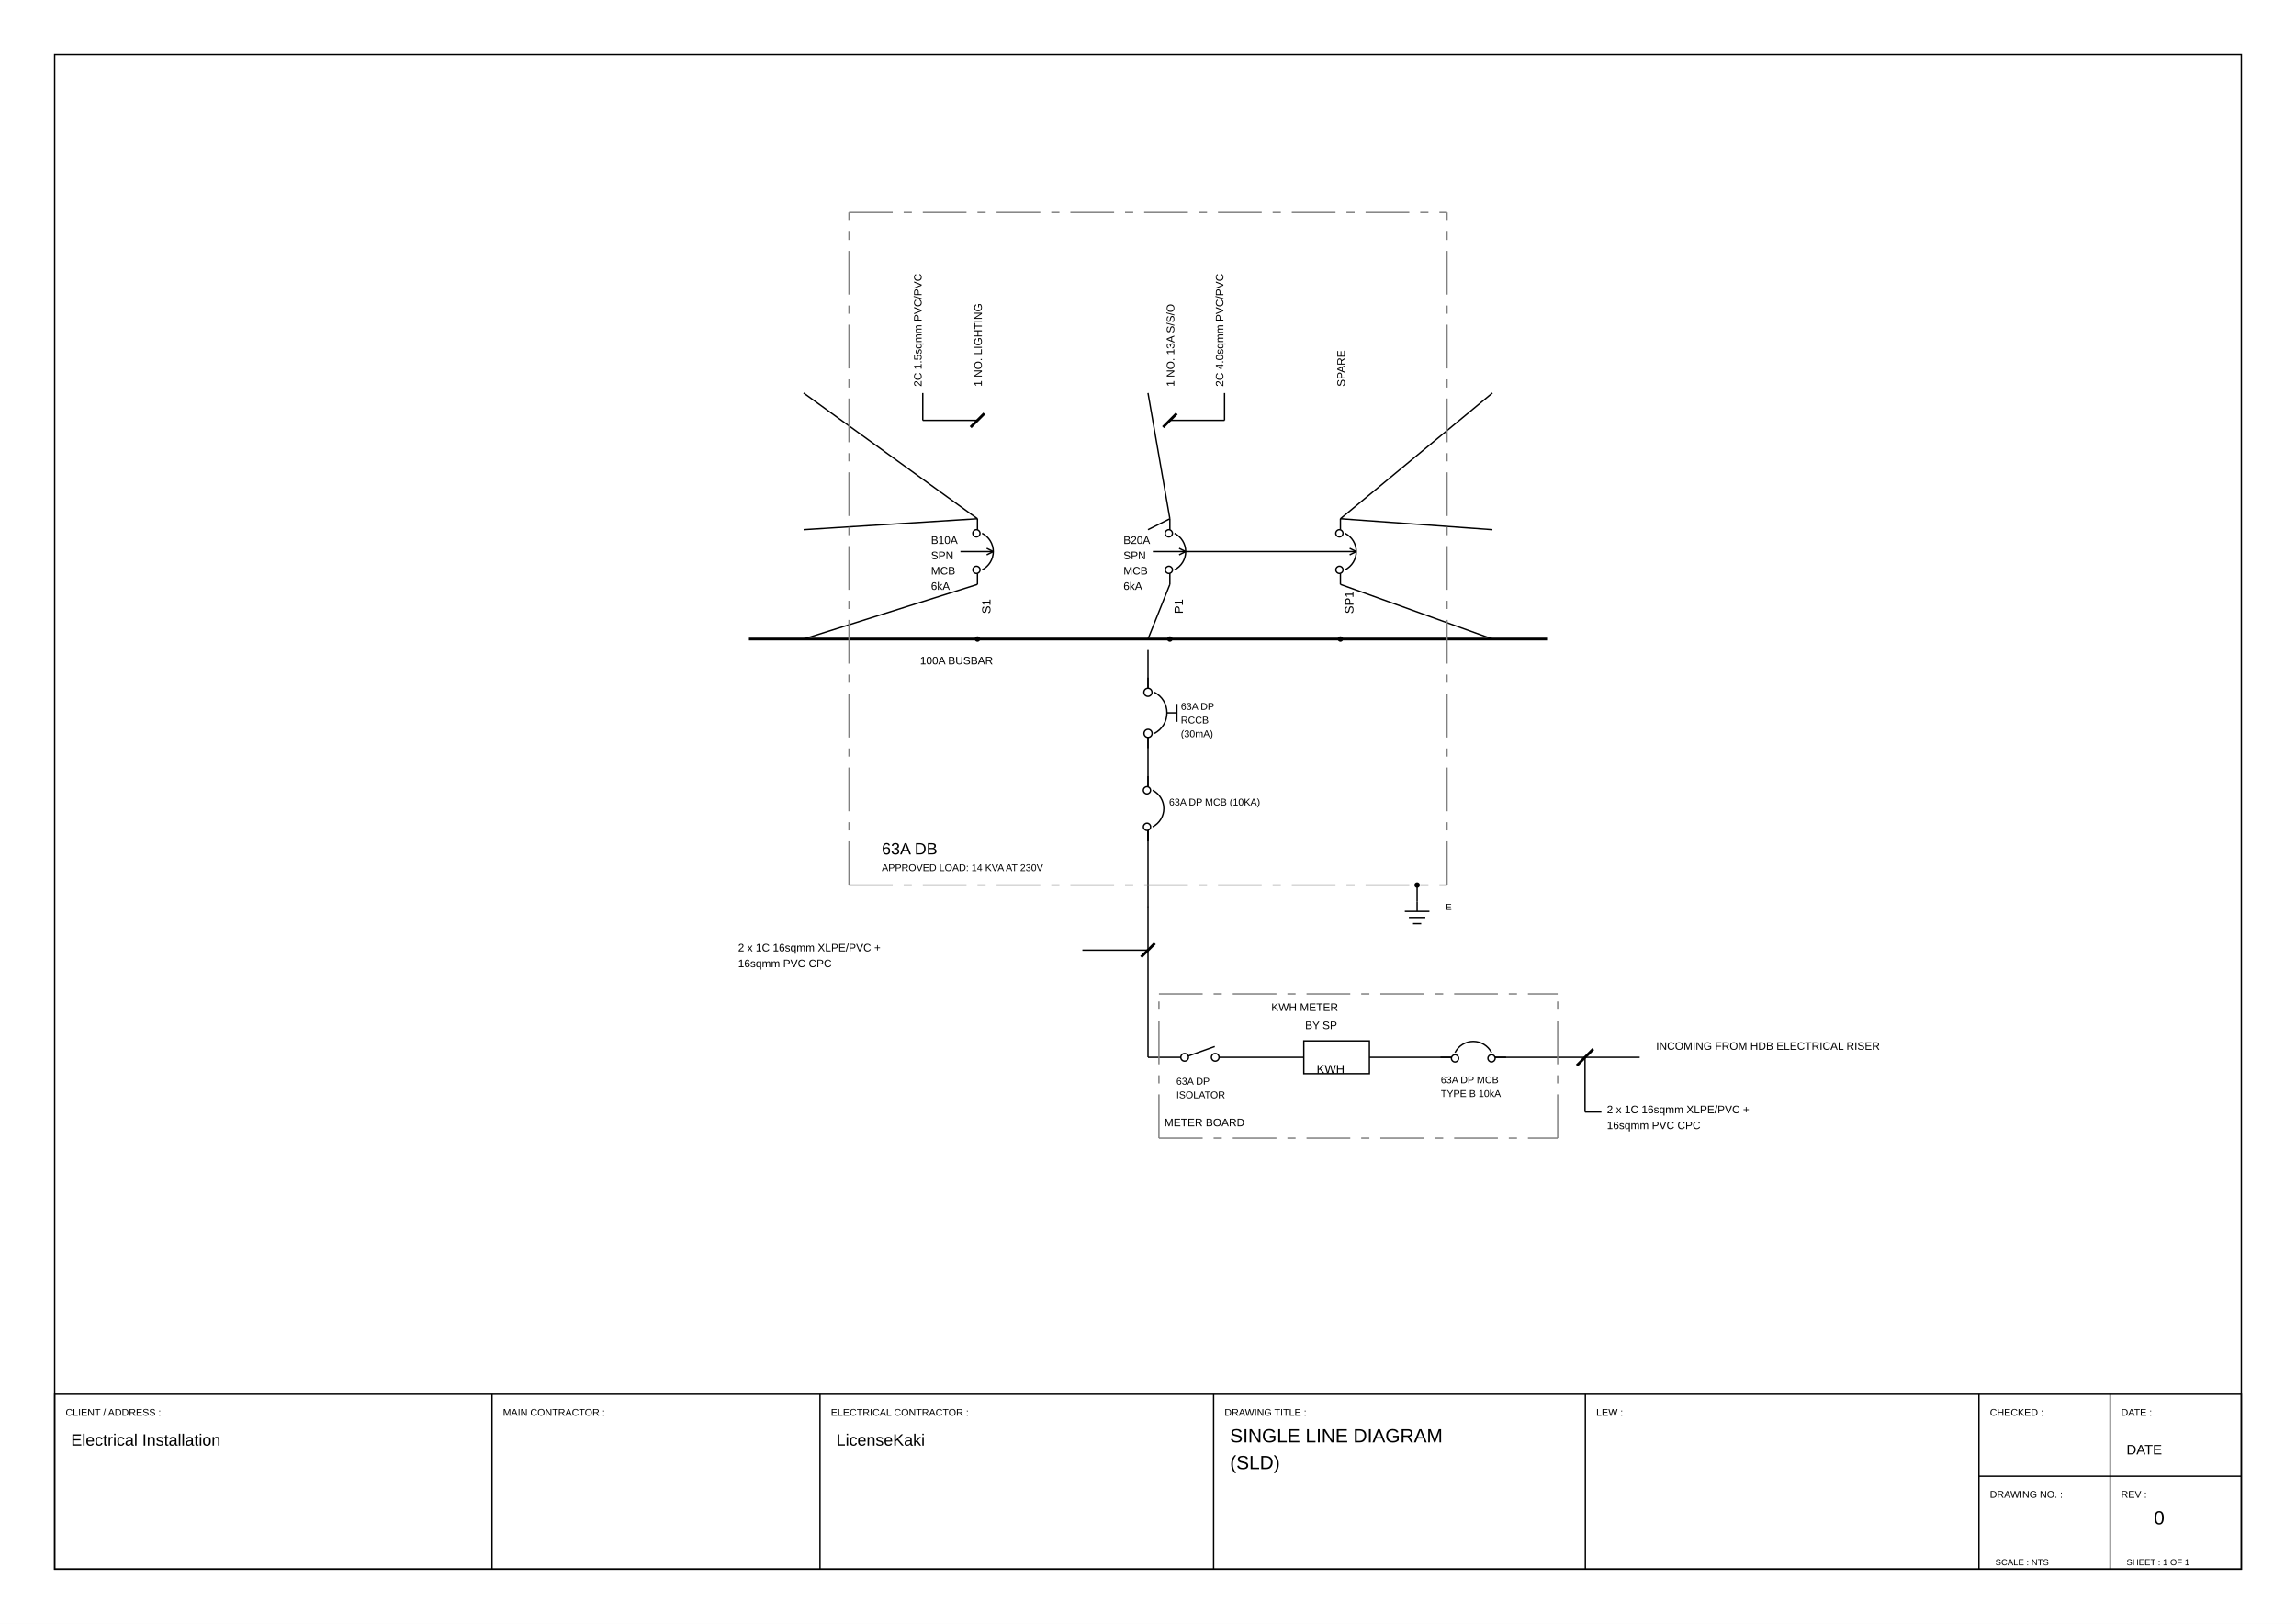
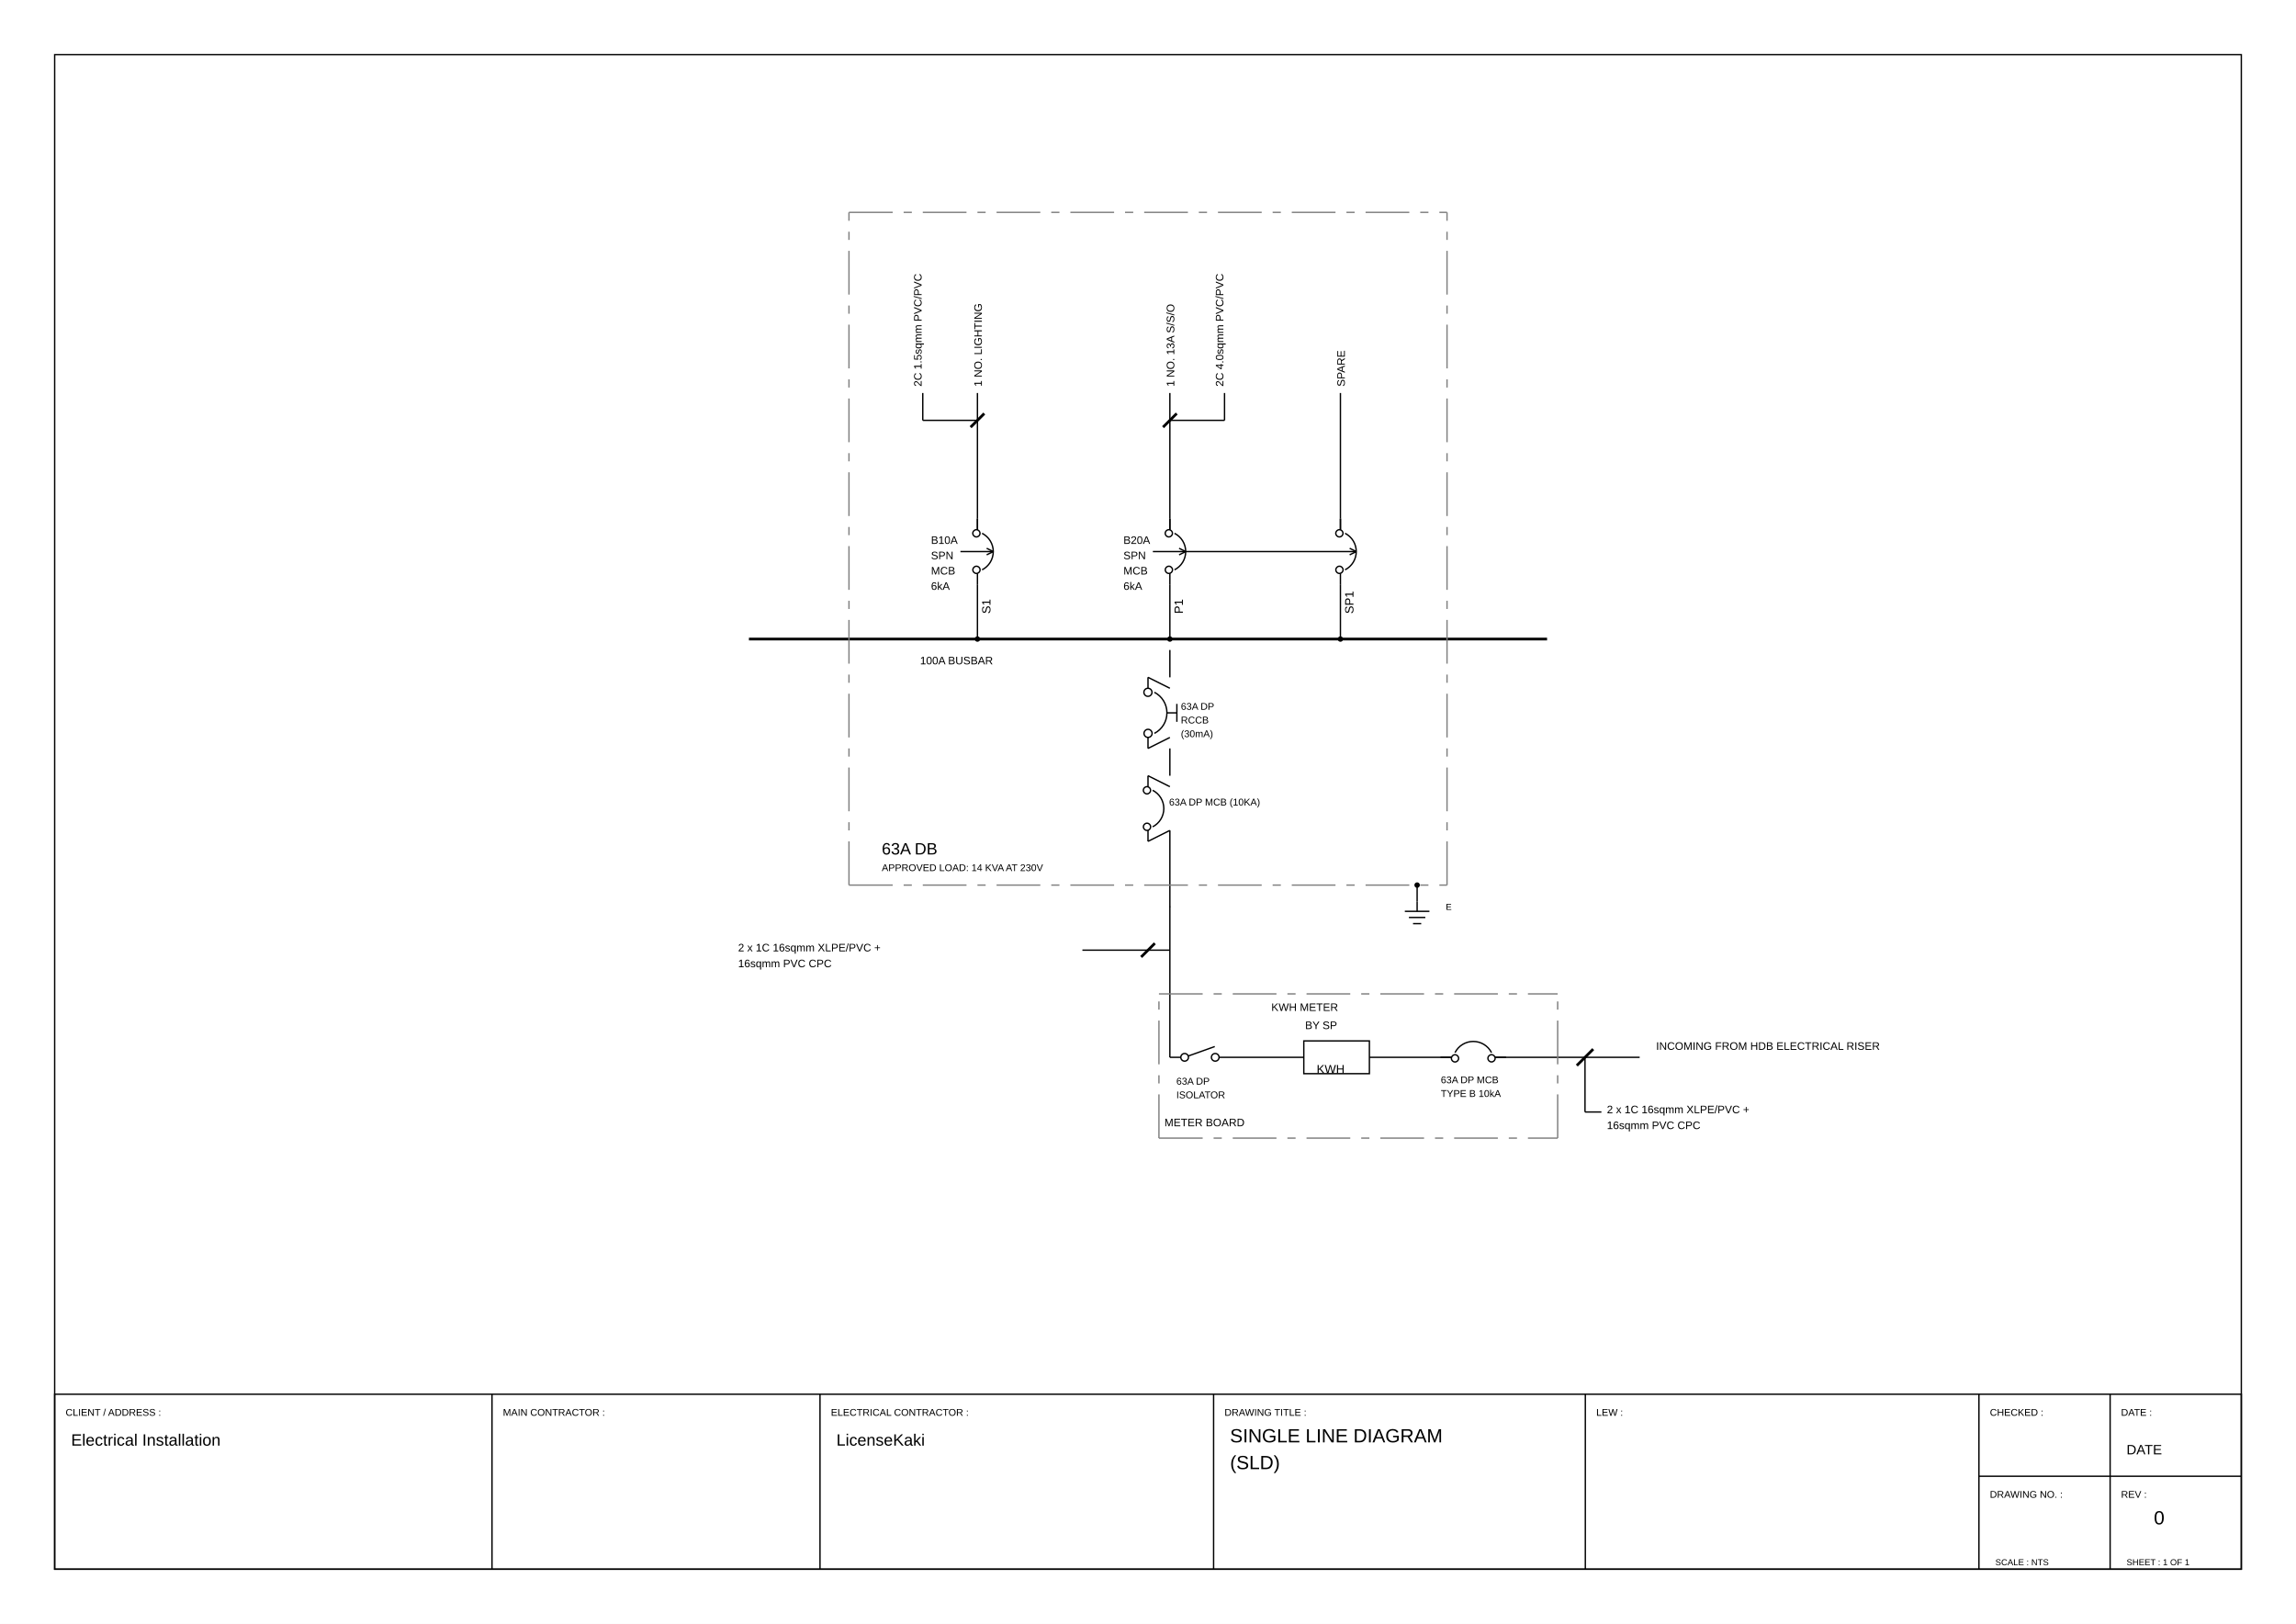
<svg xmlns="http://www.w3.org/2000/svg" viewBox="0 0 420.0 297.0" width="420.0mm" height="297.0mm">
  <rect width="420.0" height="297.0" fill="white" />
  <polygon points="10.00,287.00 410.00,287.00 410.00,10.00 10.00,10.00" stroke="#000000" stroke-width="0.25" fill="none" />
  <polygon points="10.00,287.00 410.00,287.00 410.00,255.00 10.00,255.00" stroke="#000000" stroke-width="0.25" fill="none" />
  <line x1="90.00" y1="255.00" x2="90.00" y2="287.00" stroke="#000000" stroke-width="0.25" fill="none" />
  <line x1="150.00" y1="255.00" x2="150.00" y2="287.00" stroke="#000000" stroke-width="0.25" fill="none" />
  <line x1="222.00" y1="255.00" x2="222.00" y2="287.00" stroke="#000000" stroke-width="0.25" fill="none" />
  <line x1="290.00" y1="255.00" x2="290.00" y2="287.00" stroke="#000000" stroke-width="0.25" fill="none" />
  <line x1="362.00" y1="255.00" x2="362.00" y2="287.00" stroke="#000000" stroke-width="0.25" fill="none" />
  <line x1="362.00" y1="270.00" x2="410.00" y2="270.00" stroke="#000000" stroke-width="0.25" fill="none" />
  <line x1="386.00" y1="255.00" x2="386.00" y2="287.00" stroke="#000000" stroke-width="0.25" fill="none" />
  <text x="12.00" y="258.94" font-family="Arial, Helvetica, sans-serif" font-size="1.8" fill="#000000">CLIENT / ADDRESS :</text>
  <text x="92.00" y="258.94" font-family="Arial, Helvetica, sans-serif" font-size="1.8" fill="#000000">MAIN CONTRACTOR :</text>
  <text x="152.00" y="258.94" font-family="Arial, Helvetica, sans-serif" font-size="1.8" fill="#000000">ELECTRICAL CONTRACTOR :</text>
  <text x="224.00" y="258.94" font-family="Arial, Helvetica, sans-serif" font-size="1.8" fill="#000000">DRAWING TITLE :</text>
  <text x="292.00" y="258.94" font-family="Arial, Helvetica, sans-serif" font-size="1.8" fill="#000000">LEW :</text>
  <text x="364.00" y="258.94" font-family="Arial, Helvetica, sans-serif" font-size="1.8" fill="#000000">CHECKED :</text>
  <text x="388.00" y="258.94" font-family="Arial, Helvetica, sans-serif" font-size="1.8" fill="#000000">DATE :</text>
  <text x="364.00" y="273.94" font-family="Arial, Helvetica, sans-serif" font-size="1.8" fill="#000000">DRAWING NO. :</text>
  <text x="388.00" y="273.94" font-family="Arial, Helvetica, sans-serif" font-size="1.8" fill="#000000">REV :</text>
  <circle cx="222.30" cy="193.38" r="0.70" stroke="#000000" stroke-width="0.25" fill="none" />
  <circle cx="216.70" cy="193.38" r="0.70" stroke="#000000" stroke-width="0.25" fill="none" />
  <polyline points="217.36,193.14 222.21,191.41" stroke="#000000" stroke-width="0.25" fill="none" />
  <text x="215.18" y="198.37" font-family="Arial, Helvetica, sans-serif" font-size="1.8" fill="#000000">
    <tspan x="215.18">63A DP</tspan>
    <tspan x="215.18" dy="2.5">ISOLATOR</tspan>
  </text>
  <polygon points="238.50,190.38 250.50,190.38 250.50,196.37 238.50,196.37" stroke="#000000" stroke-width="0.25" fill="none" />
  <text x="240.84" y="196.30" font-family="Arial, Helvetica, sans-serif" font-size="2.2" fill="#000000">KWH</text>
  <text x="232.55" y="184.91" font-family="Arial, Helvetica, sans-serif" font-size="2.0" fill="#000000">KWH METER</text>
  <text x="238.74" y="188.21" font-family="Arial, Helvetica, sans-serif" font-size="2.0" fill="#000000">BY SP</text>
  <path d="M 272.84,192.52 A 3.75,3.75 0 0,0 266.16,192.52" stroke="#000000" stroke-width="0.25" fill="none" />
  <circle cx="266.16" cy="193.57" r="0.66" stroke="#000000" stroke-width="0.25" fill="none" />
  <circle cx="272.84" cy="193.56" r="0.66" stroke="#000000" stroke-width="0.25" fill="none" />
  <line x1="265.50" y1="193.38" x2="263.50" y2="193.38" stroke="#000000" stroke-width="0.25" fill="none" />
  <line x1="273.50" y1="193.38" x2="275.50" y2="193.38" stroke="#000000" stroke-width="0.25" fill="none" />
  <text x="263.56" y="198.12" font-family="Arial, Helvetica, sans-serif" font-size="1.8" fill="#000000">
    <tspan x="263.56">63A DP MCB</tspan>
    <tspan x="263.56" dy="2.5">TYPE B 10kA</tspan>
  </text>
  <text x="302.94" y="192.01" font-family="Arial, Helvetica, sans-serif" font-size="2.0" fill="#000000">INCOMING FROM HDB ELECTRICAL RISER</text>
  <text x="293.94" y="203.61" font-family="Arial, Helvetica, sans-serif" font-size="2.0" fill="#000000">
    <tspan x="293.94">2 x 1C 16sqmm XLPE/PVC +</tspan>
    <tspan x="293.94" dy="2.9">16sqmm PVC CPC</tspan>
  </text>
  <text x="213.00" y="205.99" font-family="Arial, Helvetica, sans-serif" font-size="2.0" fill="#000000">METER BOARD</text>
  <path d="M 210.85,151.22 A 3.75,3.75 0 0,0 210.85,144.54" stroke="#000000" stroke-width="0.25" fill="none" />
  <circle cx="209.81" cy="144.54" r="0.66" stroke="#000000" stroke-width="0.25" fill="none" />
  <circle cx="209.82" cy="151.22" r="0.66" stroke="#000000" stroke-width="0.25" fill="none" />
  <line x1="210.00" y1="151.88" x2="210.00" y2="153.88" stroke="#000000" stroke-width="0.25" fill="none" />
  <line x1="210.00" y1="143.88" x2="210.00" y2="141.88" stroke="#000000" stroke-width="0.25" fill="none" />
  <text x="213.85" y="147.32" font-family="Arial, Helvetica, sans-serif" font-size="1.8" fill="#000000">63A DP MCB (10KA)</text>
  <path d="M 211.17,134.13 A 4.22,4.22 0 0,0 211.17,126.62" stroke="#000000" stroke-width="0.25" fill="none" />
  <circle cx="209.99" cy="126.62" r="0.74" stroke="#000000" stroke-width="0.25" fill="none" />
  <circle cx="210.01" cy="134.13" r="0.74" stroke="#000000" stroke-width="0.25" fill="none" />
  <line x1="213.47" y1="130.38" x2="215.28" y2="130.38" stroke="#000000" stroke-width="0.25" fill="none" />
  <line x1="215.28" y1="132.02" x2="215.28" y2="128.74" stroke="#000000" stroke-width="0.25" fill="none" />
  <line x1="210.00" y1="134.88" x2="210.00" y2="136.88" stroke="#000000" stroke-width="0.25" fill="none" />
  <line x1="210.00" y1="125.88" x2="210.00" y2="123.88" stroke="#000000" stroke-width="0.25" fill="none" />
  <text x="216.01" y="129.82" font-family="Arial, Helvetica, sans-serif" font-size="1.8" fill="#000000">
    <tspan x="216.01">63A DP</tspan>
    <tspan x="216.01" dy="2.5">RCCB </tspan>
    <tspan x="216.01" dy="2.5">(30mA)</tspan>
  </text>
  <line x1="137.00" y1="116.88" x2="283.00" y2="116.88" stroke="#000000" stroke-width="0.50" fill="none" />
  <text x="168.30" y="121.51" font-family="Arial, Helvetica, sans-serif" font-size="2.0" fill="#000000">100A BUSBAR</text>
  <text x="180.30" y="113.14" font-family="Arial, Helvetica, sans-serif" font-size="2.2" fill="#000000" transform="rotate(-90.0,180.30,112.26)">S1</text>
  <path d="M 179.65,104.22 A 3.75,3.75 0 0,0 179.65,97.54" stroke="#000000" stroke-width="0.25" fill="none" />
  <circle cx="178.61" cy="97.54" r="0.66" stroke="#000000" stroke-width="0.25" fill="none" />
  <circle cx="178.62" cy="104.22" r="0.66" stroke="#000000" stroke-width="0.25" fill="none" />
  <line x1="178.80" y1="104.88" x2="178.80" y2="106.88" stroke="#000000" stroke-width="0.25" fill="none" />
  <line x1="178.80" y1="96.88" x2="178.80" y2="94.88" stroke="#000000" stroke-width="0.25" fill="none" />
  <line x1="175.69" y1="100.88" x2="181.69" y2="100.88" stroke="#000000" stroke-width="0.25" fill="none" />
  <line x1="181.69" y1="100.88" x2="180.49" y2="100.28" stroke="#000000" stroke-width="0.25" fill="none" />
  <line x1="181.69" y1="100.88" x2="180.49" y2="101.48" stroke="#000000" stroke-width="0.25" fill="none" />
  <text x="170.30" y="99.48" font-family="Arial, Helvetica, sans-serif" font-size="2.0" fill="#000000">
    <tspan x="170.30">B10A</tspan>
    <tspan x="170.30" dy="2.8">SPN</tspan>
    <tspan x="170.30" dy="2.8">MCB</tspan>
    <tspan x="170.30" dy="2.8">6kA</tspan>
  </text>
  <text x="178.80" y="71.51" font-family="Arial, Helvetica, sans-serif" font-size="2.0" fill="#000000" transform="rotate(-90.0,178.80,70.70)">1 NO. LIGHTING</text>
  <text x="215.50" y="113.14" font-family="Arial, Helvetica, sans-serif" font-size="2.2" fill="#000000" transform="rotate(-90.0,215.50,112.26)">P1</text>
  <path d="M 214.85,104.22 A 3.75,3.75 0 0,0 214.85,97.54" stroke="#000000" stroke-width="0.25" fill="none" />
  <circle cx="213.81" cy="97.54" r="0.66" stroke="#000000" stroke-width="0.25" fill="none" />
  <circle cx="213.82" cy="104.22" r="0.66" stroke="#000000" stroke-width="0.25" fill="none" />
  <line x1="214.00" y1="104.88" x2="214.00" y2="106.88" stroke="#000000" stroke-width="0.25" fill="none" />
  <line x1="214.00" y1="96.88" x2="214.00" y2="94.88" stroke="#000000" stroke-width="0.25" fill="none" />
  <line x1="210.89" y1="100.88" x2="216.89" y2="100.88" stroke="#000000" stroke-width="0.25" fill="none" />
  <line x1="216.89" y1="100.88" x2="215.69" y2="100.28" stroke="#000000" stroke-width="0.25" fill="none" />
  <line x1="216.89" y1="100.88" x2="215.69" y2="101.48" stroke="#000000" stroke-width="0.25" fill="none" />
  <text x="205.50" y="99.48" font-family="Arial, Helvetica, sans-serif" font-size="2.0" fill="#000000">
    <tspan x="205.50">B20A</tspan>
    <tspan x="205.50" dy="2.8">SPN</tspan>
    <tspan x="205.50" dy="2.8">MCB</tspan>
    <tspan x="205.50" dy="2.8">6kA</tspan>
  </text>
  <text x="214.00" y="71.51" font-family="Arial, Helvetica, sans-serif" font-size="2.0" fill="#000000" transform="rotate(-90.0,214.00,70.70)">1 NO. 13A S/S/O</text>
  <text x="246.70" y="113.14" font-family="Arial, Helvetica, sans-serif" font-size="2.2" fill="#000000" transform="rotate(-90.0,246.70,112.26)">SP1</text>
  <path d="M 246.05,104.22 A 3.75,3.75 0 0,0 246.05,97.54" stroke="#000000" stroke-width="0.25" fill="none" />
  <circle cx="245.01" cy="97.54" r="0.66" stroke="#000000" stroke-width="0.25" fill="none" />
  <circle cx="245.02" cy="104.22" r="0.66" stroke="#000000" stroke-width="0.25" fill="none" />
  <line x1="245.20" y1="104.88" x2="245.20" y2="106.88" stroke="#000000" stroke-width="0.25" fill="none" />
  <line x1="245.20" y1="96.88" x2="245.20" y2="94.88" stroke="#000000" stroke-width="0.25" fill="none" />
  <line x1="216.89" y1="100.88" x2="248.09" y2="100.88" stroke="#000000" stroke-width="0.25" fill="none" />
  <line x1="248.09" y1="100.88" x2="246.89" y2="100.28" stroke="#000000" stroke-width="0.25" fill="none" />
  <line x1="248.09" y1="100.88" x2="246.89" y2="101.48" stroke="#000000" stroke-width="0.25" fill="none" />
  <text x="245.20" y="71.51" font-family="Arial, Helvetica, sans-serif" font-size="2.0" fill="#000000" transform="rotate(-90.0,245.20,70.70)">SPARE</text>
  <text x="167.78" y="71.51" font-family="Arial, Helvetica, sans-serif" font-size="2.0" fill="#000000" transform="rotate(-90.0,167.78,70.70)">2C 1.5sqmm PVC/PVC</text>
  <text x="222.98" y="71.51" font-family="Arial, Helvetica, sans-serif" font-size="2.0" fill="#000000" transform="rotate(-90.0,222.98,70.70)">2C 4.0sqmm PVC/PVC</text>
  <text x="161.30" y="156.28" font-family="Arial, Helvetica, sans-serif" font-size="3.0" fill="#000000">63A DB</text>
  <text x="161.30" y="159.32" font-family="Arial, Helvetica, sans-serif" font-size="1.8" fill="#000000">APPROVED LOAD: 14 KVA AT 230V</text>
  <line x1="259.23" y1="164.88" x2="259.23" y2="166.68" stroke="#000000" stroke-width="0.25" fill="none" />
  <line x1="256.98" y1="166.68" x2="261.48" y2="166.68" stroke="#000000" stroke-width="0.25" fill="none" />
  <line x1="257.73" y1="167.80" x2="260.73" y2="167.80" stroke="#000000" stroke-width="0.25" fill="none" />
  <line x1="258.48" y1="168.93" x2="259.98" y2="168.93" stroke="#000000" stroke-width="0.25" fill="none" />
  <text x="264.48" y="166.41" font-family="Arial, Helvetica, sans-serif" font-size="1.6" fill="#000000">E</text>
  <text x="135.02" y="174.01" font-family="Arial, Helvetica, sans-serif" font-size="2.0" fill="#000000">
    <tspan x="135.02">2 x 1C 16sqmm XLPE/PVC +</tspan>
    <tspan x="135.02" dy="2.9">16sqmm PVC CPC</tspan>
  </text>
-   <line x1="210.00" y1="193.38" x2="216.00" y2="193.38" stroke="#000000" stroke-width="0.25" fill="none" />
+   <line x1="214.00" y1="193.38" x2="216.00" y2="193.38" stroke="#000000" stroke-width="0.25" fill="none" />
  <line x1="223.00" y1="193.38" x2="238.50" y2="193.38" stroke="#000000" stroke-width="0.25" fill="none" />
  <line x1="250.50" y1="193.38" x2="265.50" y2="193.38" stroke="#000000" stroke-width="0.25" fill="none" />
  <line x1="273.50" y1="193.38" x2="299.94" y2="193.38" stroke="#000000" stroke-width="0.25" fill="none" />
  <line x1="288.44" y1="194.88" x2="291.44" y2="191.88" stroke="#000000" stroke-width="0.50" fill="none" />
  <line x1="289.94" y1="193.38" x2="289.94" y2="203.38" stroke="#000000" stroke-width="0.25" fill="none" />
  <line x1="289.94" y1="203.38" x2="292.94" y2="203.38" stroke="#000000" stroke-width="0.25" fill="none" />
-   <line x1="210.00" y1="193.38" x2="210.00" y2="165.78" stroke="#000000" stroke-width="0.25" fill="none" />
+   <line x1="214.00" y1="193.38" x2="214.00" y2="165.78" stroke="#000000" stroke-width="0.25" fill="none" />
  <line x1="208.75" y1="175.03" x2="211.25" y2="172.53" stroke="#000000" stroke-width="0.50" fill="none" />
-   <line x1="210.00" y1="173.78" x2="198.00" y2="173.78" stroke="#000000" stroke-width="0.25" fill="none" />
-   <line x1="210.00" y1="165.88" x2="210.00" y2="151.88" stroke="#000000" stroke-width="0.25" fill="none" />
-   <line x1="210.00" y1="153.88" x2="210.00" y2="151.88" stroke="#000000" stroke-width="0.25" fill="none" />
-   <line x1="210.00" y1="143.88" x2="210.00" y2="141.88" stroke="#000000" stroke-width="0.25" fill="none" />
-   <line x1="210.00" y1="141.88" x2="210.00" y2="136.88" stroke="#000000" stroke-width="0.25" fill="none" />
-   <line x1="210.00" y1="136.88" x2="210.00" y2="134.88" stroke="#000000" stroke-width="0.25" fill="none" />
-   <line x1="210.00" y1="125.88" x2="210.00" y2="123.88" stroke="#000000" stroke-width="0.25" fill="none" />
-   <line x1="210.00" y1="123.88" x2="210.00" y2="118.88" stroke="#000000" stroke-width="0.25" fill="none" />
-   <line x1="147.00" y1="116.88" x2="178.80" y2="106.88" stroke="#000000" stroke-width="0.25" fill="none" />
-   <line x1="147.00" y1="96.88" x2="178.80" y2="94.88" stroke="#000000" stroke-width="0.25" fill="none" />
-   <line x1="178.80" y1="94.88" x2="147.00" y2="71.88" stroke="#000000" stroke-width="0.25" fill="none" />
-   <line x1="210.00" y1="116.88" x2="214.00" y2="106.88" stroke="#000000" stroke-width="0.25" fill="none" />
-   <line x1="210.00" y1="96.88" x2="214.00" y2="94.88" stroke="#000000" stroke-width="0.25" fill="none" />
-   <line x1="214.00" y1="94.88" x2="210.00" y2="71.88" stroke="#000000" stroke-width="0.25" fill="none" />
-   <line x1="273.00" y1="116.88" x2="245.20" y2="106.88" stroke="#000000" stroke-width="0.25" fill="none" />
-   <line x1="273.00" y1="96.88" x2="245.20" y2="94.88" stroke="#000000" stroke-width="0.25" fill="none" />
-   <line x1="245.20" y1="94.88" x2="273.00" y2="71.88" stroke="#000000" stroke-width="0.25" fill="none" />
+   <line x1="214.00" y1="173.78" x2="198.00" y2="173.78" stroke="#000000" stroke-width="0.25" fill="none" />
+   <line x1="214.00" y1="165.88" x2="214.00" y2="151.88" stroke="#000000" stroke-width="0.25" fill="none" />
+   <line x1="210.00" y1="153.88" x2="214.00" y2="151.88" stroke="#000000" stroke-width="0.25" fill="none" />
+   <line x1="214.00" y1="143.88" x2="210.00" y2="141.88" stroke="#000000" stroke-width="0.25" fill="none" />
+   <line x1="214.00" y1="141.88" x2="214.00" y2="136.88" stroke="#000000" stroke-width="0.25" fill="none" />
+   <line x1="210.00" y1="136.88" x2="214.00" y2="134.88" stroke="#000000" stroke-width="0.25" fill="none" />
+   <line x1="214.00" y1="125.88" x2="210.00" y2="123.88" stroke="#000000" stroke-width="0.25" fill="none" />
+   <line x1="214.00" y1="123.88" x2="214.00" y2="118.88" stroke="#000000" stroke-width="0.25" fill="none" />
+   <line x1="178.80" y1="116.88" x2="178.80" y2="106.88" stroke="#000000" stroke-width="0.25" fill="none" />
+   <line x1="178.80" y1="96.88" x2="178.80" y2="94.88" stroke="#000000" stroke-width="0.25" fill="none" />
+   <line x1="178.80" y1="94.88" x2="178.80" y2="71.88" stroke="#000000" stroke-width="0.25" fill="none" />
+   <line x1="214.00" y1="116.88" x2="214.00" y2="106.88" stroke="#000000" stroke-width="0.25" fill="none" />
+   <line x1="214.00" y1="96.88" x2="214.00" y2="94.88" stroke="#000000" stroke-width="0.25" fill="none" />
+   <line x1="214.00" y1="94.88" x2="214.00" y2="71.88" stroke="#000000" stroke-width="0.25" fill="none" />
+   <line x1="245.20" y1="116.88" x2="245.20" y2="106.88" stroke="#000000" stroke-width="0.25" fill="none" />
+   <line x1="245.20" y1="96.88" x2="245.20" y2="94.88" stroke="#000000" stroke-width="0.25" fill="none" />
+   <line x1="245.20" y1="94.88" x2="245.20" y2="71.88" stroke="#000000" stroke-width="0.25" fill="none" />
  <line x1="168.80" y1="76.88" x2="178.80" y2="76.88" stroke="#000000" stroke-width="0.25" fill="none" />
  <line x1="177.55" y1="78.13" x2="180.05" y2="75.63" stroke="#000000" stroke-width="0.50" fill="none" />
  <line x1="168.80" y1="76.88" x2="168.80" y2="71.88" stroke="#000000" stroke-width="0.25" fill="none" />
  <line x1="214.00" y1="76.88" x2="224.00" y2="76.88" stroke="#000000" stroke-width="0.25" fill="none" />
  <line x1="212.75" y1="78.13" x2="215.25" y2="75.63" stroke="#000000" stroke-width="0.50" fill="none" />
  <line x1="224.00" y1="76.88" x2="224.00" y2="71.88" stroke="#000000" stroke-width="0.25" fill="none" />
  <line x1="259.23" y1="161.88" x2="259.23" y2="164.88" stroke="#000000" stroke-width="0.25" fill="none" />
  <line x1="212.00" y1="208.16" x2="220.00" y2="208.16" stroke="#808080" stroke-width="0.25" fill="none" />
  <line x1="222.00" y1="208.16" x2="223.50" y2="208.16" stroke="#808080" stroke-width="0.25" fill="none" />
  <line x1="225.50" y1="208.16" x2="233.50" y2="208.16" stroke="#808080" stroke-width="0.25" fill="none" />
  <line x1="235.50" y1="208.16" x2="237.00" y2="208.16" stroke="#808080" stroke-width="0.25" fill="none" />
  <line x1="239.00" y1="208.16" x2="247.00" y2="208.16" stroke="#808080" stroke-width="0.25" fill="none" />
  <line x1="249.00" y1="208.16" x2="250.50" y2="208.16" stroke="#808080" stroke-width="0.25" fill="none" />
  <line x1="252.50" y1="208.16" x2="260.50" y2="208.16" stroke="#808080" stroke-width="0.25" fill="none" />
  <line x1="262.50" y1="208.16" x2="264.00" y2="208.16" stroke="#808080" stroke-width="0.25" fill="none" />
  <line x1="266.00" y1="208.16" x2="274.00" y2="208.16" stroke="#808080" stroke-width="0.25" fill="none" />
  <line x1="276.00" y1="208.16" x2="277.50" y2="208.16" stroke="#808080" stroke-width="0.25" fill="none" />
  <line x1="279.50" y1="208.16" x2="284.94" y2="208.16" stroke="#808080" stroke-width="0.25" fill="none" />
  <line x1="212.00" y1="181.78" x2="220.00" y2="181.78" stroke="#808080" stroke-width="0.25" fill="none" />
  <line x1="222.00" y1="181.78" x2="223.50" y2="181.78" stroke="#808080" stroke-width="0.25" fill="none" />
  <line x1="225.50" y1="181.78" x2="233.50" y2="181.78" stroke="#808080" stroke-width="0.25" fill="none" />
  <line x1="235.50" y1="181.78" x2="237.00" y2="181.78" stroke="#808080" stroke-width="0.25" fill="none" />
  <line x1="239.00" y1="181.78" x2="247.00" y2="181.78" stroke="#808080" stroke-width="0.25" fill="none" />
  <line x1="249.00" y1="181.78" x2="250.50" y2="181.78" stroke="#808080" stroke-width="0.25" fill="none" />
  <line x1="252.50" y1="181.78" x2="260.50" y2="181.78" stroke="#808080" stroke-width="0.25" fill="none" />
  <line x1="262.50" y1="181.78" x2="264.00" y2="181.78" stroke="#808080" stroke-width="0.25" fill="none" />
  <line x1="266.00" y1="181.78" x2="274.00" y2="181.78" stroke="#808080" stroke-width="0.25" fill="none" />
  <line x1="276.00" y1="181.78" x2="277.50" y2="181.78" stroke="#808080" stroke-width="0.25" fill="none" />
  <line x1="279.50" y1="181.78" x2="284.94" y2="181.78" stroke="#808080" stroke-width="0.25" fill="none" />
  <line x1="212.00" y1="208.16" x2="212.00" y2="200.16" stroke="#808080" stroke-width="0.25" fill="none" />
  <line x1="212.00" y1="198.16" x2="212.00" y2="196.66" stroke="#808080" stroke-width="0.25" fill="none" />
  <line x1="212.00" y1="194.66" x2="212.00" y2="186.66" stroke="#808080" stroke-width="0.25" fill="none" />
  <line x1="212.00" y1="184.66" x2="212.00" y2="183.16" stroke="#808080" stroke-width="0.25" fill="none" />
  <line x1="284.94" y1="208.16" x2="284.94" y2="200.16" stroke="#808080" stroke-width="0.25" fill="none" />
  <line x1="284.94" y1="198.16" x2="284.94" y2="196.66" stroke="#808080" stroke-width="0.25" fill="none" />
  <line x1="284.94" y1="194.66" x2="284.94" y2="186.66" stroke="#808080" stroke-width="0.25" fill="none" />
  <line x1="284.94" y1="184.66" x2="284.94" y2="183.16" stroke="#808080" stroke-width="0.25" fill="none" />
  <line x1="155.30" y1="161.88" x2="163.30" y2="161.88" stroke="#808080" stroke-width="0.25" fill="none" />
  <line x1="165.30" y1="161.88" x2="166.80" y2="161.88" stroke="#808080" stroke-width="0.25" fill="none" />
  <line x1="168.80" y1="161.88" x2="176.80" y2="161.88" stroke="#808080" stroke-width="0.25" fill="none" />
  <line x1="178.80" y1="161.88" x2="180.30" y2="161.88" stroke="#808080" stroke-width="0.25" fill="none" />
  <line x1="182.30" y1="161.88" x2="190.30" y2="161.88" stroke="#808080" stroke-width="0.25" fill="none" />
  <line x1="192.30" y1="161.88" x2="193.80" y2="161.88" stroke="#808080" stroke-width="0.25" fill="none" />
  <line x1="195.80" y1="161.88" x2="203.80" y2="161.88" stroke="#808080" stroke-width="0.25" fill="none" />
  <line x1="205.80" y1="161.88" x2="207.30" y2="161.88" stroke="#808080" stroke-width="0.25" fill="none" />
  <line x1="209.30" y1="161.88" x2="217.30" y2="161.88" stroke="#808080" stroke-width="0.25" fill="none" />
  <line x1="219.30" y1="161.88" x2="220.80" y2="161.88" stroke="#808080" stroke-width="0.25" fill="none" />
  <line x1="222.80" y1="161.88" x2="230.80" y2="161.88" stroke="#808080" stroke-width="0.25" fill="none" />
  <line x1="232.80" y1="161.88" x2="234.30" y2="161.88" stroke="#808080" stroke-width="0.25" fill="none" />
  <line x1="236.30" y1="161.88" x2="244.30" y2="161.88" stroke="#808080" stroke-width="0.25" fill="none" />
  <line x1="246.30" y1="161.88" x2="247.80" y2="161.88" stroke="#808080" stroke-width="0.25" fill="none" />
  <line x1="249.80" y1="161.88" x2="257.80" y2="161.88" stroke="#808080" stroke-width="0.25" fill="none" />
  <line x1="259.80" y1="161.88" x2="261.30" y2="161.88" stroke="#808080" stroke-width="0.25" fill="none" />
  <line x1="263.30" y1="161.88" x2="264.70" y2="161.88" stroke="#808080" stroke-width="0.25" fill="none" />
  <line x1="155.30" y1="38.84" x2="163.30" y2="38.84" stroke="#808080" stroke-width="0.25" fill="none" />
  <line x1="165.30" y1="38.84" x2="166.80" y2="38.84" stroke="#808080" stroke-width="0.25" fill="none" />
  <line x1="168.80" y1="38.84" x2="176.80" y2="38.84" stroke="#808080" stroke-width="0.25" fill="none" />
  <line x1="178.80" y1="38.84" x2="180.30" y2="38.84" stroke="#808080" stroke-width="0.25" fill="none" />
  <line x1="182.30" y1="38.84" x2="190.30" y2="38.84" stroke="#808080" stroke-width="0.25" fill="none" />
  <line x1="192.30" y1="38.84" x2="193.80" y2="38.84" stroke="#808080" stroke-width="0.25" fill="none" />
  <line x1="195.80" y1="38.84" x2="203.80" y2="38.84" stroke="#808080" stroke-width="0.25" fill="none" />
  <line x1="205.80" y1="38.84" x2="207.30" y2="38.84" stroke="#808080" stroke-width="0.25" fill="none" />
  <line x1="209.30" y1="38.84" x2="217.30" y2="38.84" stroke="#808080" stroke-width="0.25" fill="none" />
  <line x1="219.30" y1="38.84" x2="220.80" y2="38.84" stroke="#808080" stroke-width="0.25" fill="none" />
  <line x1="222.80" y1="38.84" x2="230.80" y2="38.84" stroke="#808080" stroke-width="0.25" fill="none" />
  <line x1="232.80" y1="38.84" x2="234.30" y2="38.84" stroke="#808080" stroke-width="0.25" fill="none" />
  <line x1="236.30" y1="38.84" x2="244.30" y2="38.84" stroke="#808080" stroke-width="0.25" fill="none" />
  <line x1="246.30" y1="38.84" x2="247.80" y2="38.84" stroke="#808080" stroke-width="0.25" fill="none" />
  <line x1="249.80" y1="38.84" x2="257.80" y2="38.84" stroke="#808080" stroke-width="0.25" fill="none" />
  <line x1="259.80" y1="38.84" x2="261.30" y2="38.84" stroke="#808080" stroke-width="0.25" fill="none" />
  <line x1="263.30" y1="38.84" x2="264.70" y2="38.84" stroke="#808080" stroke-width="0.25" fill="none" />
  <line x1="155.30" y1="161.88" x2="155.30" y2="153.88" stroke="#808080" stroke-width="0.25" fill="none" />
  <line x1="155.30" y1="151.88" x2="155.30" y2="150.38" stroke="#808080" stroke-width="0.25" fill="none" />
  <line x1="155.30" y1="148.38" x2="155.30" y2="140.38" stroke="#808080" stroke-width="0.25" fill="none" />
  <line x1="155.30" y1="138.38" x2="155.30" y2="136.88" stroke="#808080" stroke-width="0.25" fill="none" />
  <line x1="155.30" y1="134.88" x2="155.30" y2="126.88" stroke="#808080" stroke-width="0.25" fill="none" />
  <line x1="155.30" y1="124.88" x2="155.30" y2="123.38" stroke="#808080" stroke-width="0.25" fill="none" />
  <line x1="155.30" y1="121.38" x2="155.30" y2="113.38" stroke="#808080" stroke-width="0.25" fill="none" />
  <line x1="155.30" y1="111.38" x2="155.30" y2="109.88" stroke="#808080" stroke-width="0.25" fill="none" />
  <line x1="155.30" y1="107.88" x2="155.30" y2="99.88" stroke="#808080" stroke-width="0.25" fill="none" />
  <line x1="155.30" y1="97.88" x2="155.30" y2="96.38" stroke="#808080" stroke-width="0.25" fill="none" />
  <line x1="155.30" y1="94.38" x2="155.30" y2="86.38" stroke="#808080" stroke-width="0.25" fill="none" />
  <line x1="155.30" y1="84.38" x2="155.30" y2="82.88" stroke="#808080" stroke-width="0.25" fill="none" />
  <line x1="155.30" y1="80.88" x2="155.30" y2="72.88" stroke="#808080" stroke-width="0.25" fill="none" />
  <line x1="155.30" y1="70.88" x2="155.30" y2="69.38" stroke="#808080" stroke-width="0.25" fill="none" />
  <line x1="155.30" y1="67.38" x2="155.30" y2="59.38" stroke="#808080" stroke-width="0.25" fill="none" />
  <line x1="155.30" y1="57.38" x2="155.30" y2="55.88" stroke="#808080" stroke-width="0.25" fill="none" />
  <line x1="155.30" y1="53.88" x2="155.30" y2="45.88" stroke="#808080" stroke-width="0.25" fill="none" />
  <line x1="155.30" y1="43.88" x2="155.30" y2="42.38" stroke="#808080" stroke-width="0.25" fill="none" />
  <line x1="155.30" y1="40.38" x2="155.30" y2="38.84" stroke="#808080" stroke-width="0.25" fill="none" />
  <line x1="264.70" y1="161.88" x2="264.70" y2="153.88" stroke="#808080" stroke-width="0.25" fill="none" />
  <line x1="264.70" y1="151.88" x2="264.70" y2="150.38" stroke="#808080" stroke-width="0.25" fill="none" />
  <line x1="264.70" y1="148.38" x2="264.70" y2="140.38" stroke="#808080" stroke-width="0.25" fill="none" />
  <line x1="264.70" y1="138.38" x2="264.70" y2="136.88" stroke="#808080" stroke-width="0.25" fill="none" />
  <line x1="264.70" y1="134.88" x2="264.70" y2="126.88" stroke="#808080" stroke-width="0.25" fill="none" />
  <line x1="264.70" y1="124.88" x2="264.70" y2="123.38" stroke="#808080" stroke-width="0.25" fill="none" />
  <line x1="264.70" y1="121.38" x2="264.70" y2="113.38" stroke="#808080" stroke-width="0.25" fill="none" />
  <line x1="264.70" y1="111.38" x2="264.70" y2="109.88" stroke="#808080" stroke-width="0.25" fill="none" />
  <line x1="264.70" y1="107.88" x2="264.70" y2="99.88" stroke="#808080" stroke-width="0.25" fill="none" />
  <line x1="264.70" y1="97.88" x2="264.70" y2="96.38" stroke="#808080" stroke-width="0.25" fill="none" />
  <line x1="264.70" y1="94.38" x2="264.70" y2="86.38" stroke="#808080" stroke-width="0.25" fill="none" />
  <line x1="264.70" y1="84.38" x2="264.70" y2="82.88" stroke="#808080" stroke-width="0.25" fill="none" />
  <line x1="264.70" y1="80.88" x2="264.70" y2="72.88" stroke="#808080" stroke-width="0.25" fill="none" />
  <line x1="264.70" y1="70.88" x2="264.70" y2="69.38" stroke="#808080" stroke-width="0.25" fill="none" />
  <line x1="264.70" y1="67.38" x2="264.70" y2="59.38" stroke="#808080" stroke-width="0.25" fill="none" />
  <line x1="264.70" y1="57.38" x2="264.70" y2="55.88" stroke="#808080" stroke-width="0.25" fill="none" />
  <line x1="264.70" y1="53.88" x2="264.70" y2="45.88" stroke="#808080" stroke-width="0.25" fill="none" />
  <line x1="264.70" y1="43.88" x2="264.70" y2="42.38" stroke="#808080" stroke-width="0.25" fill="none" />
  <line x1="264.70" y1="40.38" x2="264.70" y2="38.84" stroke="#808080" stroke-width="0.25" fill="none" />
  <circle cx="178.80" cy="116.88" r="0.50" fill="rgb(0,0,0)" stroke="none" />
  <circle cx="214.00" cy="116.88" r="0.50" fill="rgb(0,0,0)" stroke="none" />
  <circle cx="245.20" cy="116.88" r="0.50" fill="rgb(0,0,0)" stroke="none" />
  <circle cx="259.23" cy="161.88" r="0.50" fill="rgb(0,0,0)" stroke="none" />
  <text x="13.00" y="264.40" font-family="Arial, Helvetica, sans-serif" font-size="3.0" fill="#000000">Electrical Installation</text>
  <text x="153.00" y="264.40" font-family="Arial, Helvetica, sans-serif" font-size="3.0" fill="#000000">LicenseKaki</text>
  <text x="225.00" y="263.80" font-family="Arial, Helvetica, sans-serif" font-size="3.5" fill="#000000">
    <tspan x="225.00">SINGLE LINE DIAGRAM</tspan>
    <tspan x="225.00" dy="4.9">(SLD)</tspan>
  </text>
  <text x="389.00" y="266.00" font-family="Arial, Helvetica, sans-serif" font-size="2.5" fill="#000000">DATE</text>
  <text x="365.00" y="278.00" font-family="Arial, Helvetica, sans-serif" font-size="2.5" fill="#000000" />
  <text x="394.00" y="278.80" font-family="Arial, Helvetica, sans-serif" font-size="3.5" fill="#000000">0</text>
  <text x="365.00" y="286.28" font-family="Arial, Helvetica, sans-serif" font-size="1.6" fill="#000000">SCALE : NTS</text>
  <text x="389.00" y="286.28" font-family="Arial, Helvetica, sans-serif" font-size="1.6" fill="#000000">SHEET : 1 OF 1</text>
</svg>
